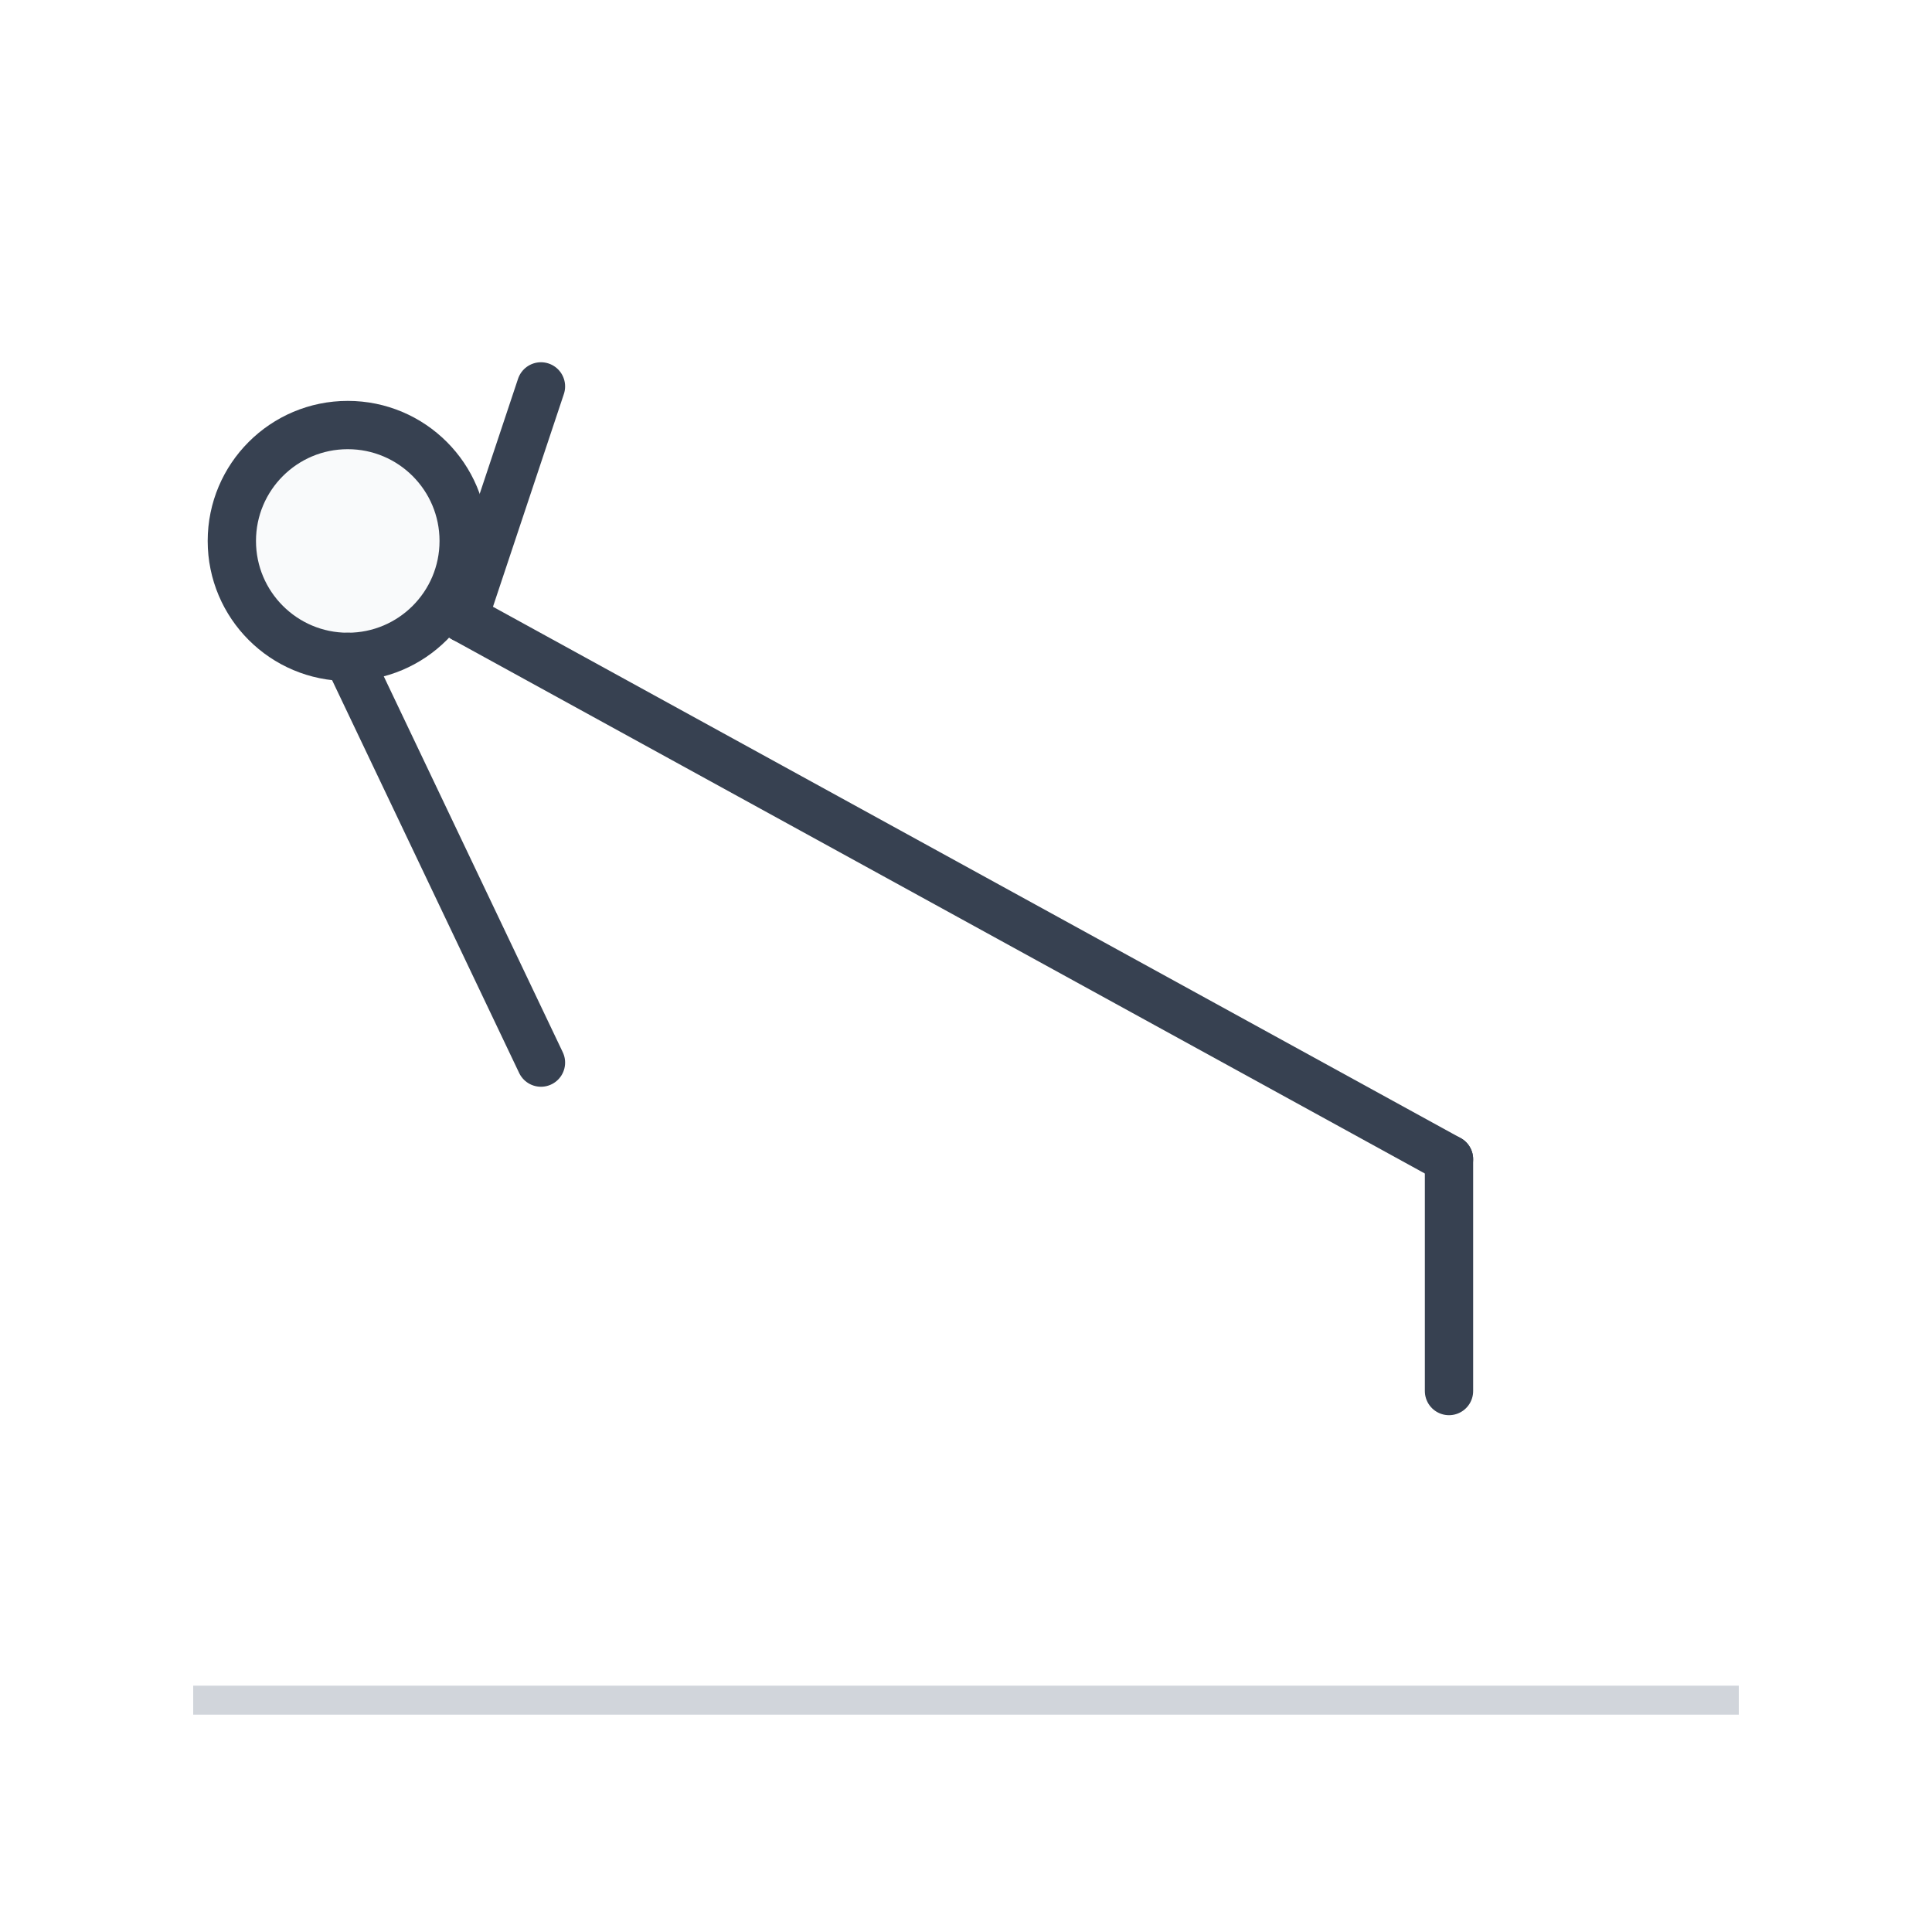
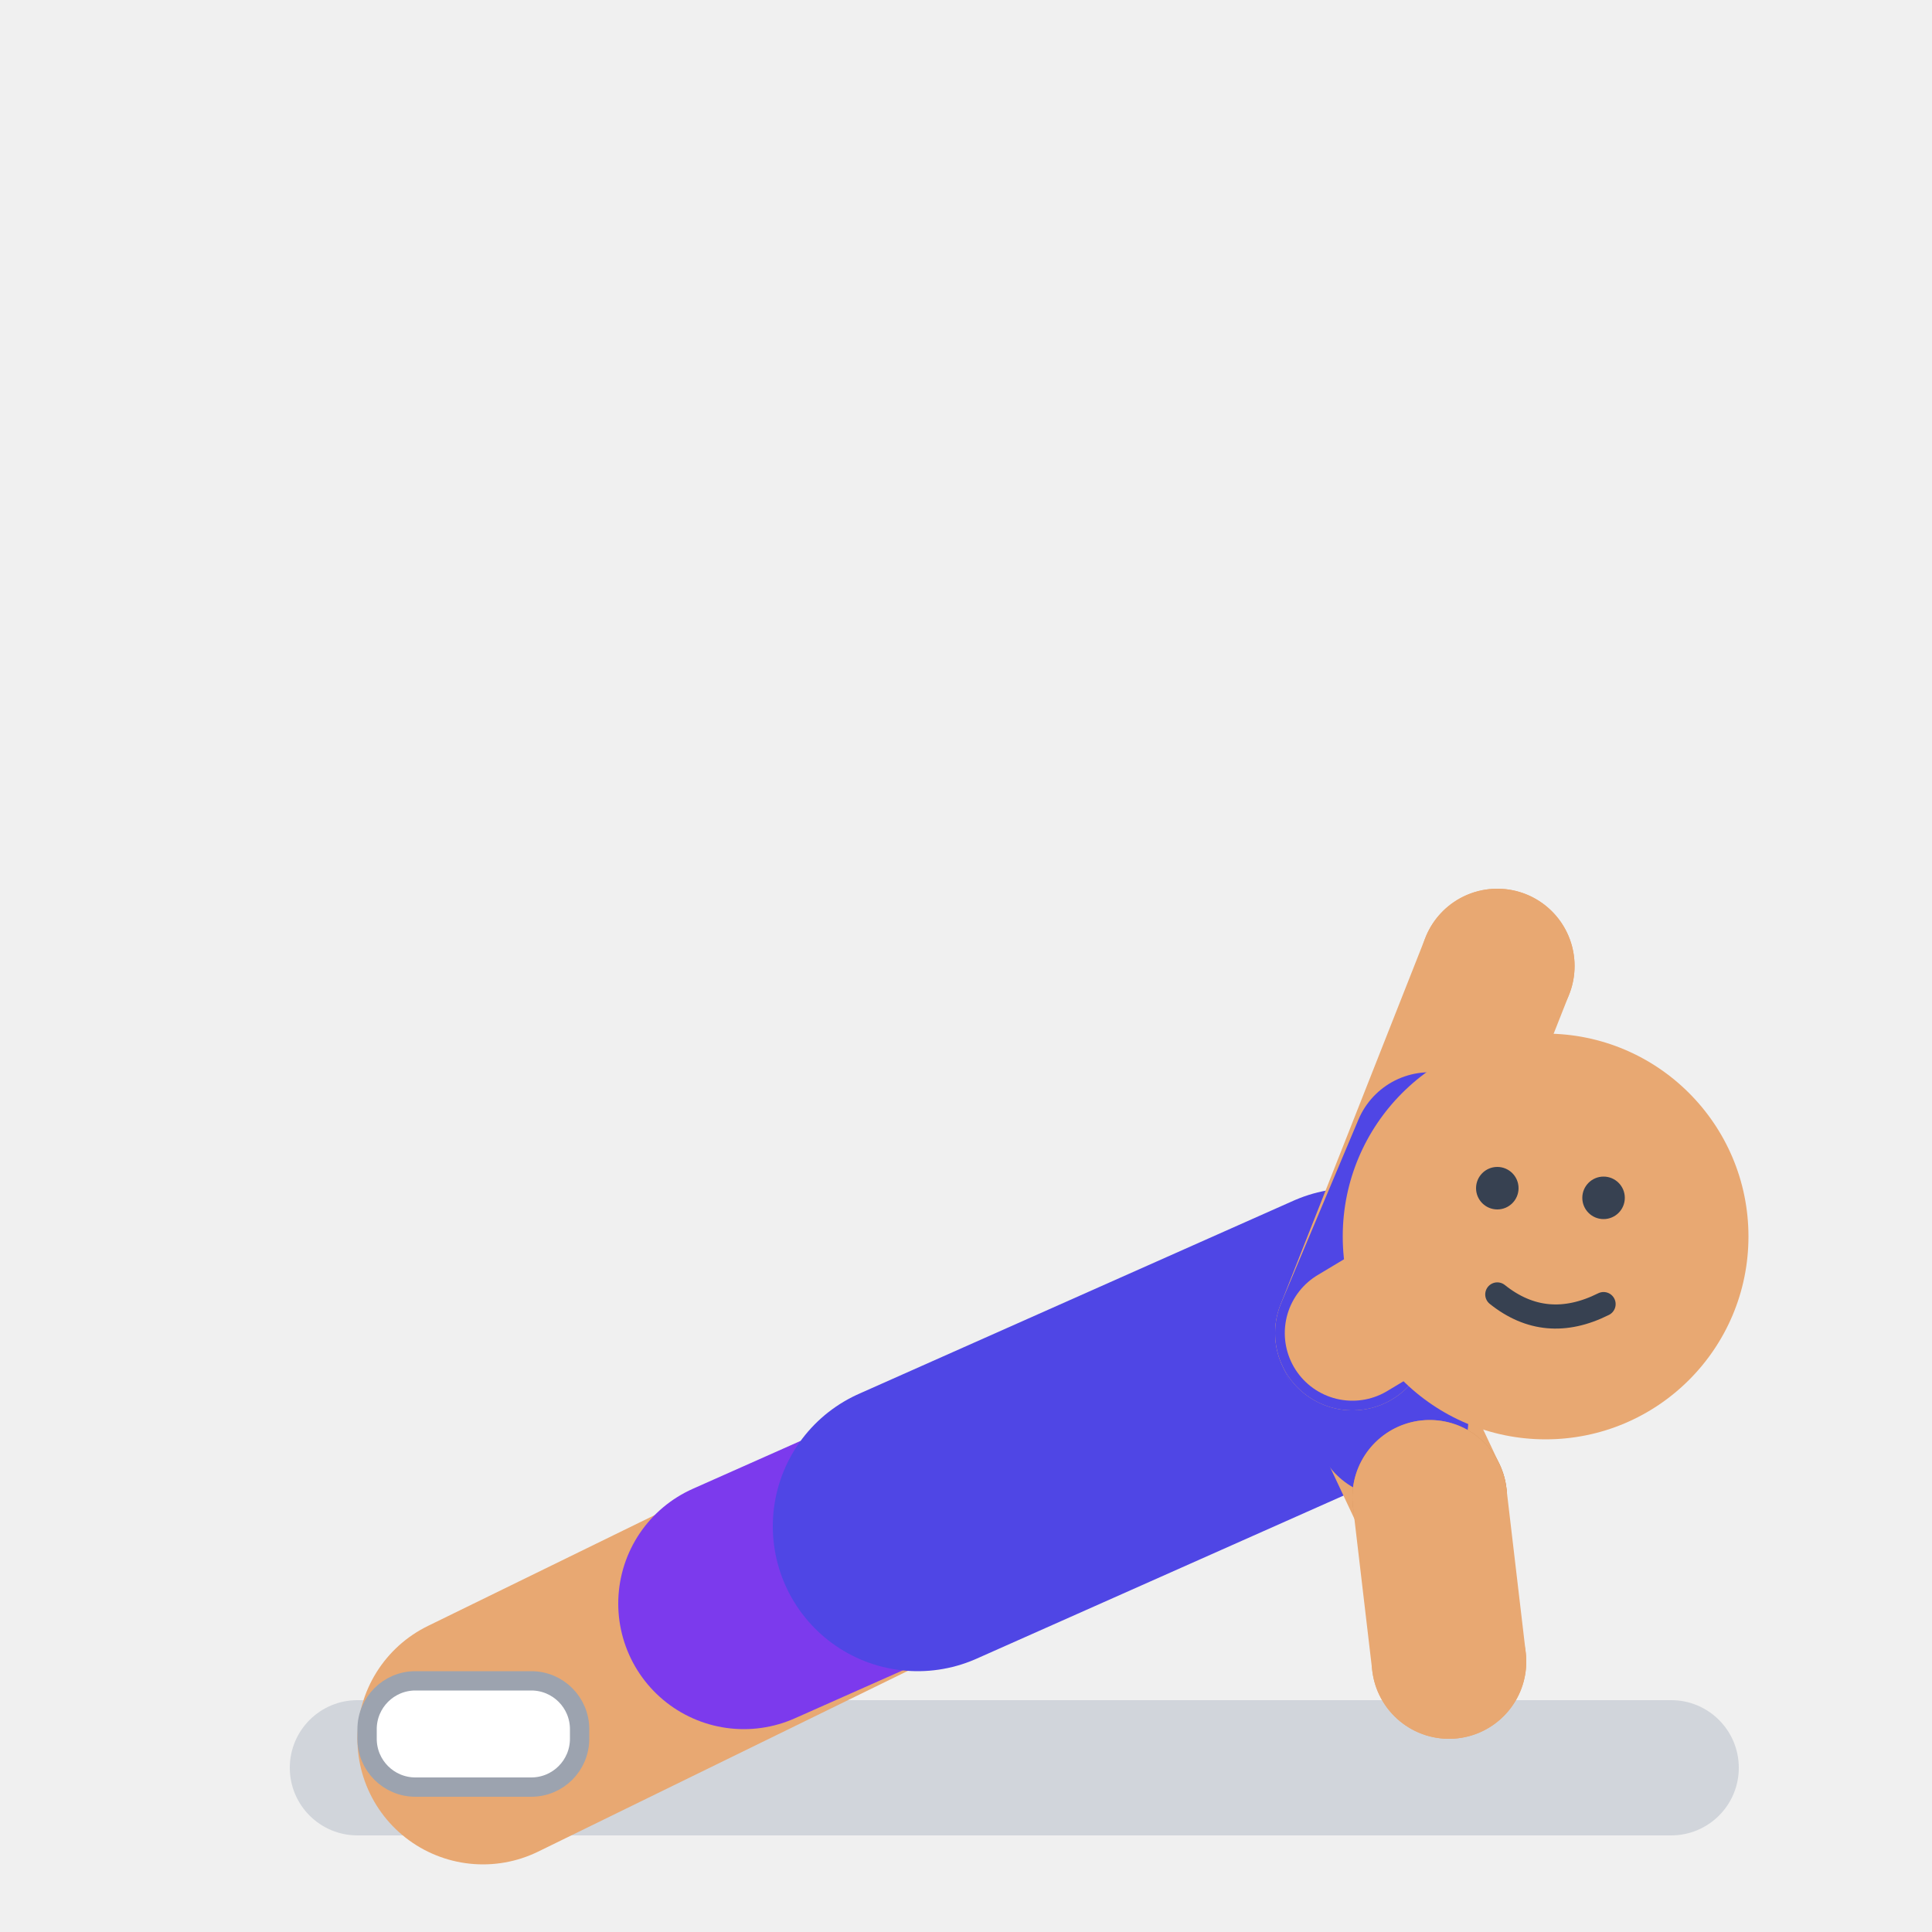
- <svg xmlns="http://www.w3.org/2000/svg" viewBox="0 0 100 100" width="100" height="100">
-   <rect width="100" height="100" fill="white" />
-   <line x1="10" y1="88" x2="90" y2="88" stroke="#d1d5db" stroke-width="1.5" />
-   <circle cx="18" cy="28" r="6" fill="#f9fafb" stroke="#374151" stroke-width="2.5" />
-   <line x1="24" y1="32" x2="75" y2="60" stroke="#374151" stroke-width="2.5" stroke-linecap="round" />
-   <line x1="18" y1="34" x2="28" y2="55" stroke="#374151" stroke-width="2.5" stroke-linecap="round" />
-   <line x1="24" y1="32" x2="28" y2="20" stroke="#374151" stroke-width="2.5" stroke-linecap="round" />
-   <line x1="75" y1="60" x2="75" y2="72" stroke="#374151" stroke-width="2.5" stroke-linecap="round" />
+ <svg xmlns="http://www.w3.org/2000/svg" viewBox="0 0 200 200" width="200" height="200">
+   <rect x="30" y="176" width="150" height="14" rx="7" fill="#D1D5DB" />
+   <line x1="95" y1="158" x2="50" y2="180" stroke="#E8A872" stroke-width="26" stroke-linecap="round" />
+   <line x1="95" y1="158" x2="77" y2="166" stroke="#7C3AED" stroke-width="26" stroke-linecap="round" />
+   <rect x="38" y="174" width="22" height="11" rx="5" fill="#FFFFFF" stroke="#9CA3AF" stroke-width="2" />
+   <line x1="140" y1="138" x2="95" y2="158" stroke="#4F46E5" stroke-width="30" stroke-linecap="round" />
+   <line x1="140" y1="138" x2="148" y2="155" stroke="#E8A872" stroke-width="16" stroke-linecap="round" />
+   <line x1="140" y1="138" x2="144" y2="147" stroke="#4F46E5" stroke-width="16" stroke-linecap="round" />
+   <circle cx="148" cy="155" r="8" fill="#CF8E55" />
+   <line x1="148" y1="155" x2="150" y2="172" stroke="#E8A872" stroke-width="16" stroke-linecap="round" />
+   <circle cx="150" cy="172" r="8" fill="#E8A872" />
+   <line x1="140" y1="138" x2="155" y2="100" stroke="#E8A872" stroke-width="16" stroke-linecap="round" />
+   <line x1="140" y1="138" x2="148" y2="119" stroke="#4F46E5" stroke-width="16" stroke-linecap="round" />
+   <circle cx="155" cy="100" r="8" fill="#E8A872" />
+   <line x1="140" y1="138" x2="150" y2="132" stroke="#E8A872" stroke-width="14" stroke-linecap="round" />
+   <circle cx="160" cy="128" r="21" fill="#E8A872" />
+   <circle cx="155" cy="123" r="2.2" fill="#374151" />
+   <circle cx="166" cy="124" r="2.2" fill="#374151" />
+   <path d="M155,134 Q160,138 166,135" stroke="#374151" stroke-width="2.5" fill="none" stroke-linecap="round" />
</svg>
